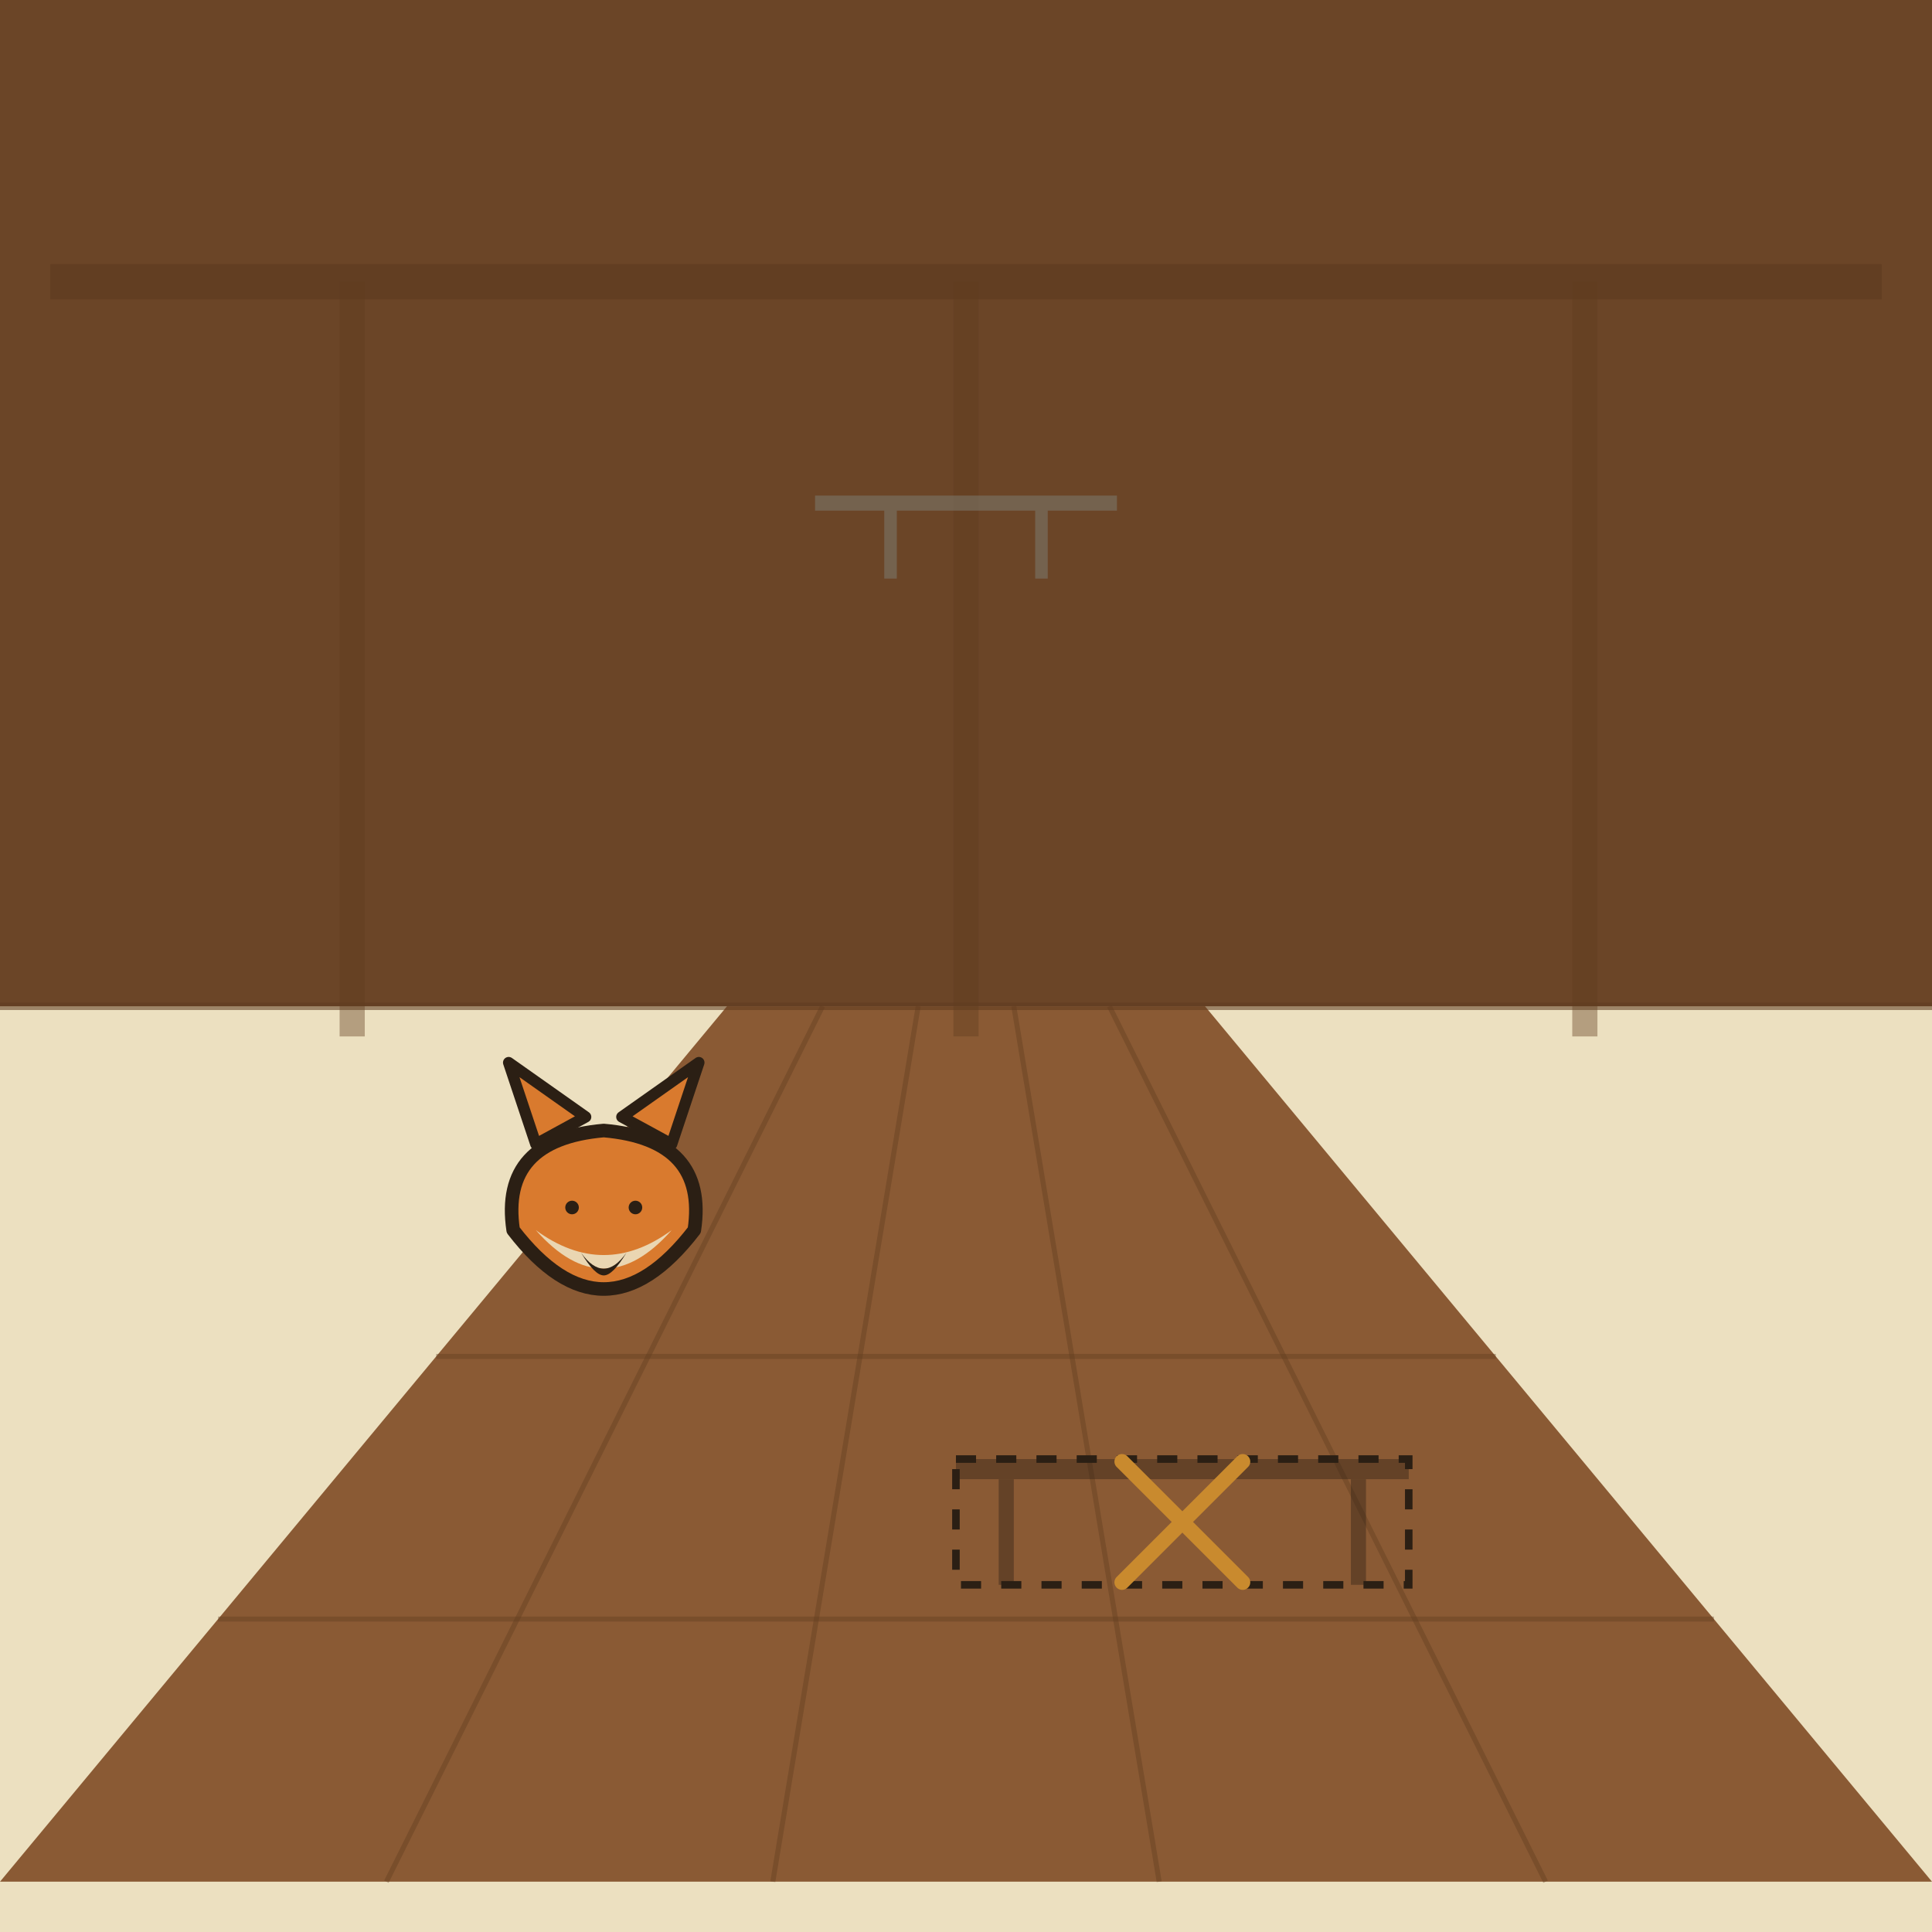
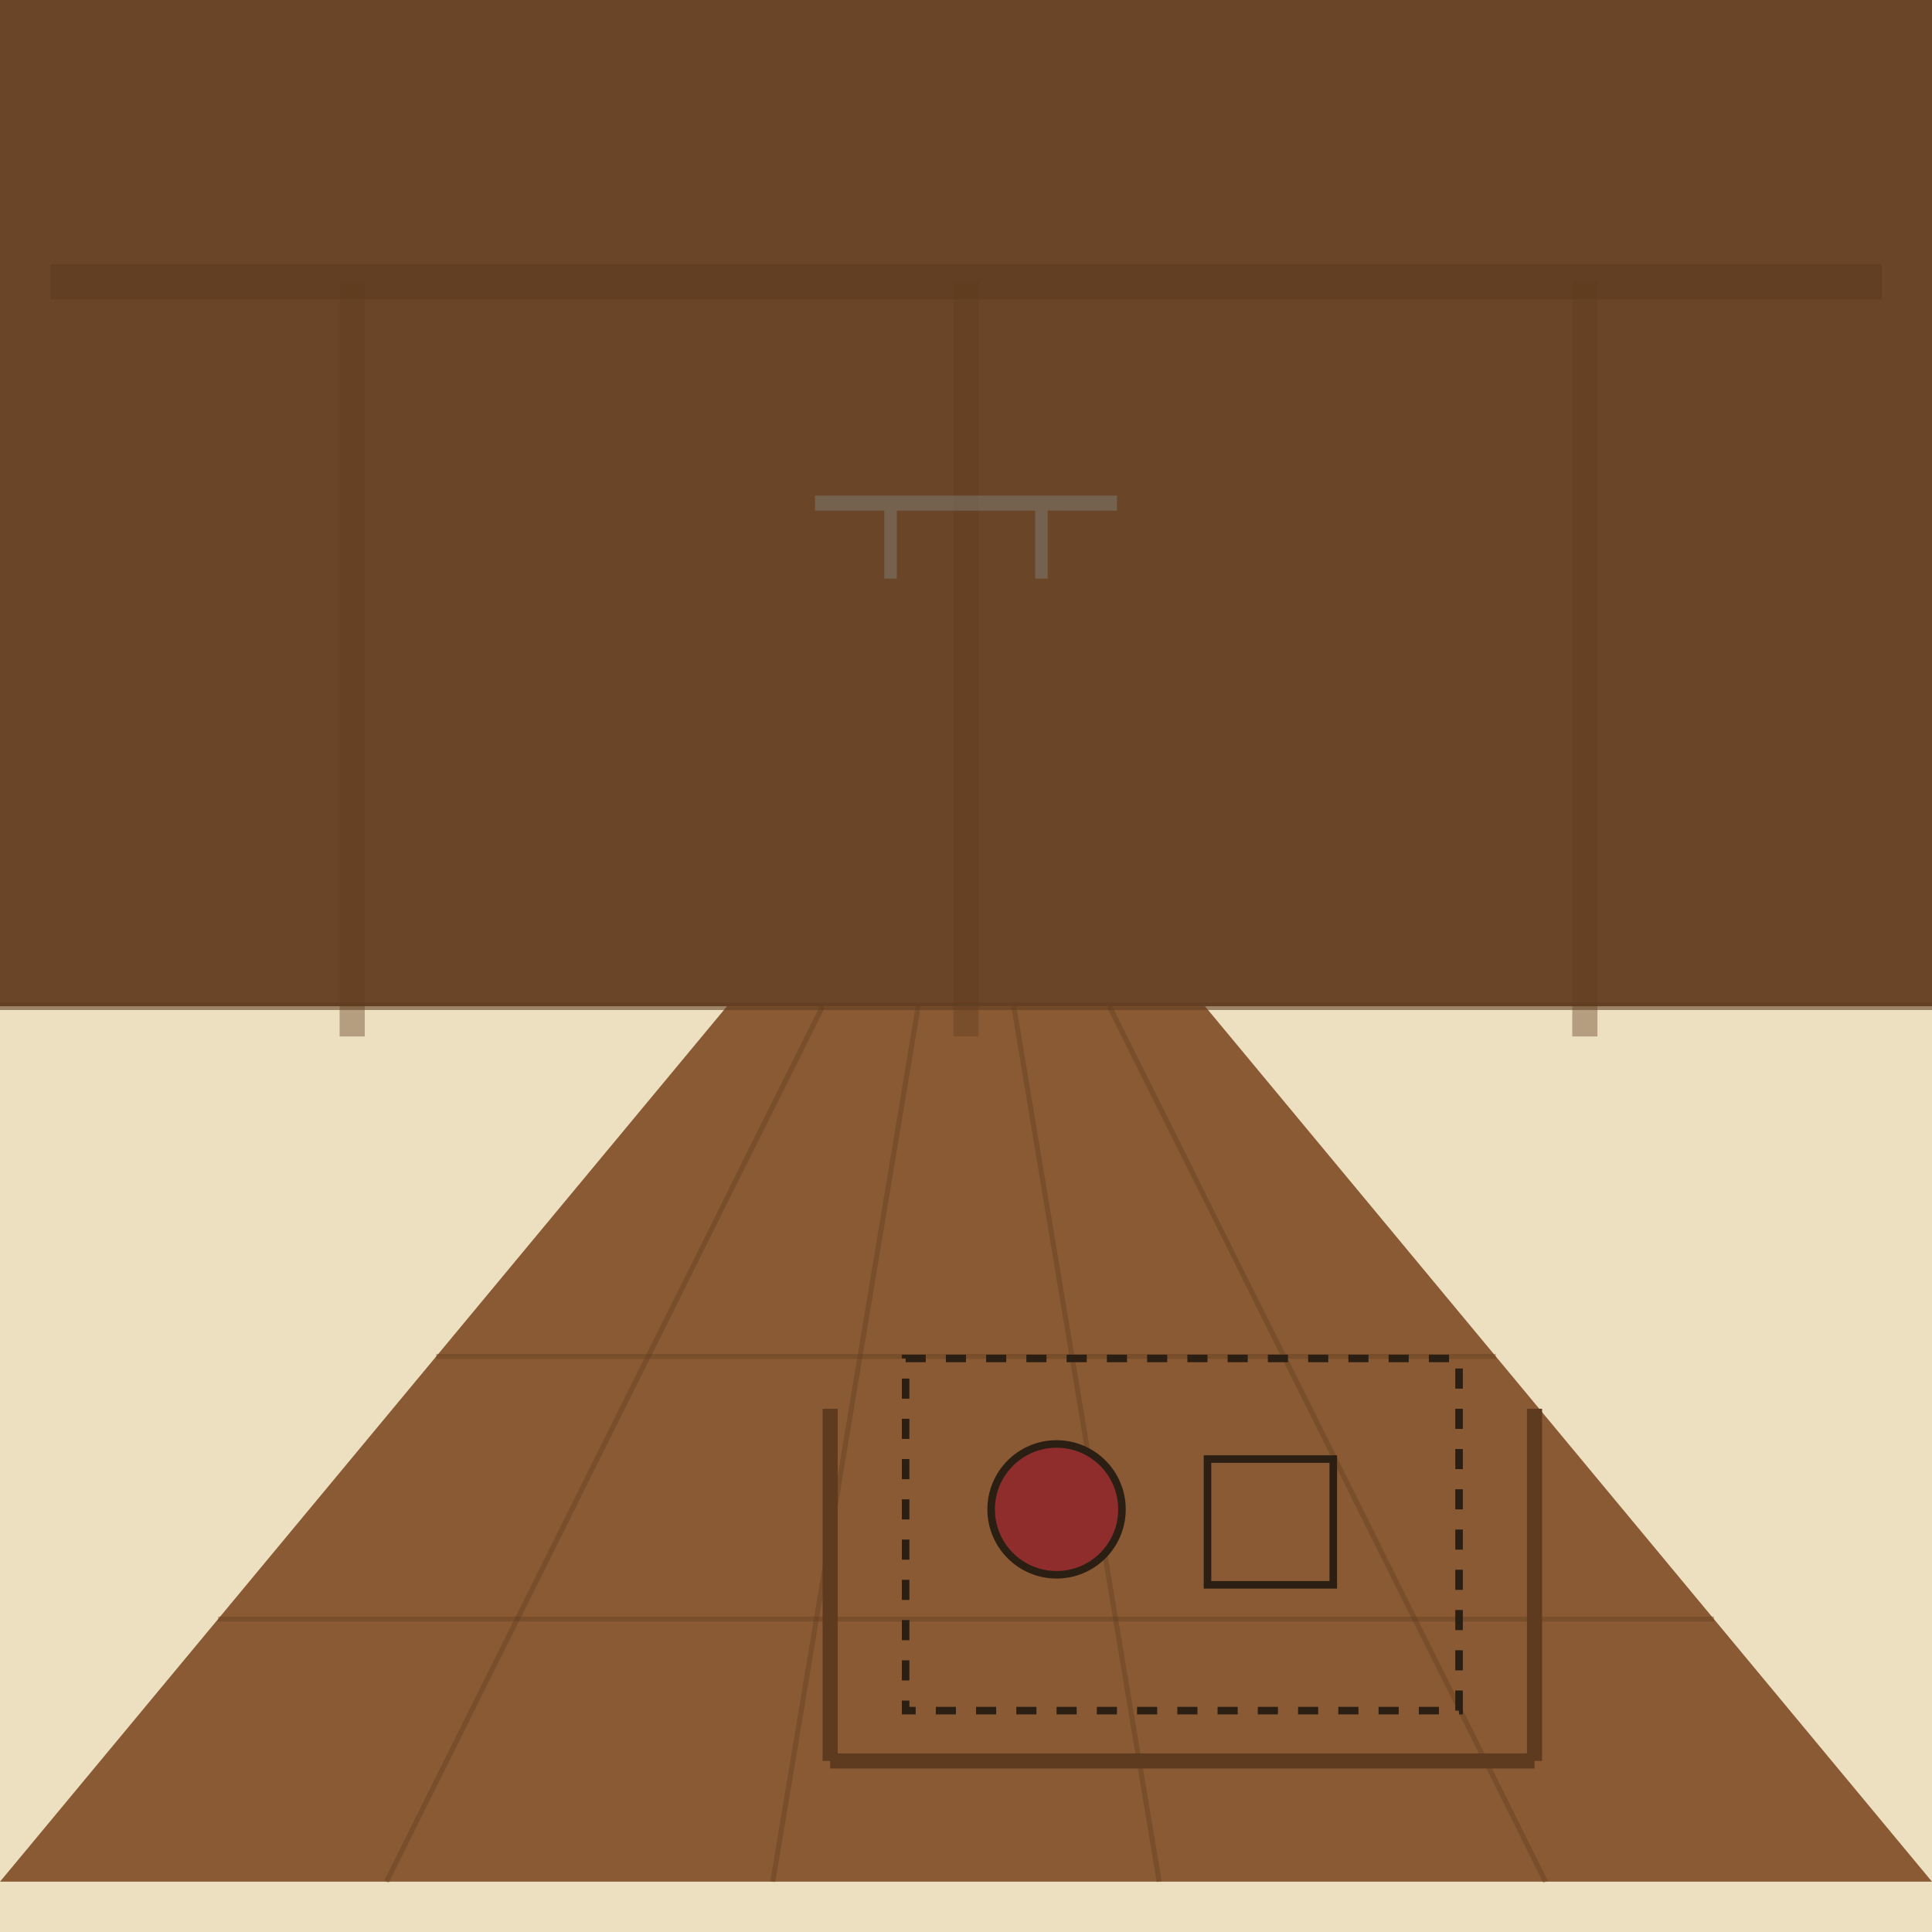
<svg xmlns="http://www.w3.org/2000/svg" viewBox="0 0 768 768">
  <rect x="0" y="0" width="768" height="768" fill="#ece0c0" />
  <rect x="0" y="0" width="768" height="400" fill="#6b4527" />
  <polygon points="289,400 479,400 768,748 0,748" fill="#8a5a34" />
  <line x1="327.0" y1="400" x2="153.6" y2="748" stroke="#5e3b1f" stroke-width="2" opacity="0.4" />
  <line x1="365.0" y1="400" x2="307.2" y2="748" stroke="#5e3b1f" stroke-width="2" opacity="0.4" />
  <line x1="403.0" y1="400" x2="460.8" y2="748" stroke="#5e3b1f" stroke-width="2" opacity="0.4" />
  <line x1="441.0" y1="400" x2="614.4" y2="748" stroke="#5e3b1f" stroke-width="2" opacity="0.4" />
  <line x1="173.4" y1="539.2" x2="594.6" y2="539.2" stroke="#5e3b1f" stroke-width="2" opacity="0.4" />
  <line x1="86.7" y1="643.6" x2="681.3" y2="643.6" stroke="#5e3b1f" stroke-width="2" opacity="0.4" />
  <line x1="0" y1="400" x2="768" y2="400" stroke="#5e3b1f" stroke-width="3" opacity="0.55" />
  <line x1="20" y1="112" x2="748" y2="112" stroke="#5e3b1f" stroke-width="14" opacity="0.7" />
  <line x1="140" y1="112" x2="140" y2="412.0" stroke="#5e3b1f" stroke-width="10" opacity="0.4" />
  <line x1="384" y1="112" x2="384" y2="412.0" stroke="#5e3b1f" stroke-width="10" opacity="0.4" />
  <line x1="630" y1="112" x2="630" y2="412.0" stroke="#5e3b1f" stroke-width="10" opacity="0.4" />
  <g transform="translate(384,200.0)" opacity="0.6">
    <line x1="-60" y1="0" x2="60" y2="0" stroke="#7a7468" stroke-width="6" />
    <line x1="-30" y1="0" x2="-30" y2="30" stroke="#7a7468" stroke-width="5" />
    <line x1="30" y1="0" x2="30" y2="30" stroke="#7a7468" stroke-width="5" />
  </g>
-   <g transform="translate(240,480) scale(0.9,0.9)">
-     <path d="M -40,10 Q -46,-30 0,-34 Q 46,-30 40,10 Q 20,36 0,36 Q -20,36 -40,10 Z" fill="#d97a2e" stroke="#2b1f14" stroke-width="6" stroke-linejoin="round" />
-     <path d="M -30,10 Q 0,32 30,10 Q 0,44 -30,10 Z" fill="#ece0c0" opacity="0.9" />
-     <path d="M -30,-28 L -42,-64 L -8,-40 Z" fill="#d97a2e" stroke="#2b1f14" stroke-width="5" stroke-linejoin="round" />
-     <path d="M 30,-28 L 42,-64 L 8,-40 Z" fill="#d97a2e" stroke="#2b1f14" stroke-width="5" stroke-linejoin="round" />
-     <path d="M -10,20 Q 0,34 10,20 Q 4,30 0,30 Q -4,30 -10,20 Z" fill="#2b1f14" />
-     <circle cx="-14" cy="0" r="3" fill="#2b1f14" />
-     <circle cx="14" cy="0" r="3" fill="#2b1f14" />
-   </g>
-   <g opacity="0.4">
-     <rect x="380" y="580" width="180" height="8" fill="#2b1f14" />
-     <line x1="400" y1="588" x2="400" y2="630" stroke="#2b1f14" stroke-width="6" />
-     <line x1="540" y1="588" x2="540" y2="630" stroke="#2b1f14" stroke-width="6" />
-   </g>
-   <rect x="380" y="580" width="180" height="50" fill="none" stroke="#2b1f14" stroke-width="3" stroke-dasharray="8,8" />
-   <g transform="translate(470,605) scale(1.0)">
-     <line x1="-24" y1="-24" x2="24" y2="24" stroke="#c98a2e" stroke-width="6" stroke-linecap="round" />
-     <line x1="24" y1="-24" x2="-24" y2="24" stroke="#c98a2e" stroke-width="6" stroke-linecap="round" />
-   </g>
+   <line x1="330" y1="560" x2="330" y2="700" stroke="#5e3b1f" stroke-width="6" />
+   <line x1="610" y1="560" x2="610" y2="700" stroke="#5e3b1f" stroke-width="6" />
+   <line x1="330" y1="700" x2="610" y2="700" stroke="#5e3b1f" stroke-width="6" />
+   <rect x="360" y="540" width="220" height="140" fill="none" stroke="#2b1f14" stroke-width="3" stroke-dasharray="8,8" />
+   <circle cx="420" cy="600" r="26" fill="#8f2d2d" stroke="#2b1f14" stroke-width="3" />
+   <rect x="480" y="580" width="50" height="50" fill="#8a5a34" stroke="#2b1f14" stroke-width="3" />
</svg>
